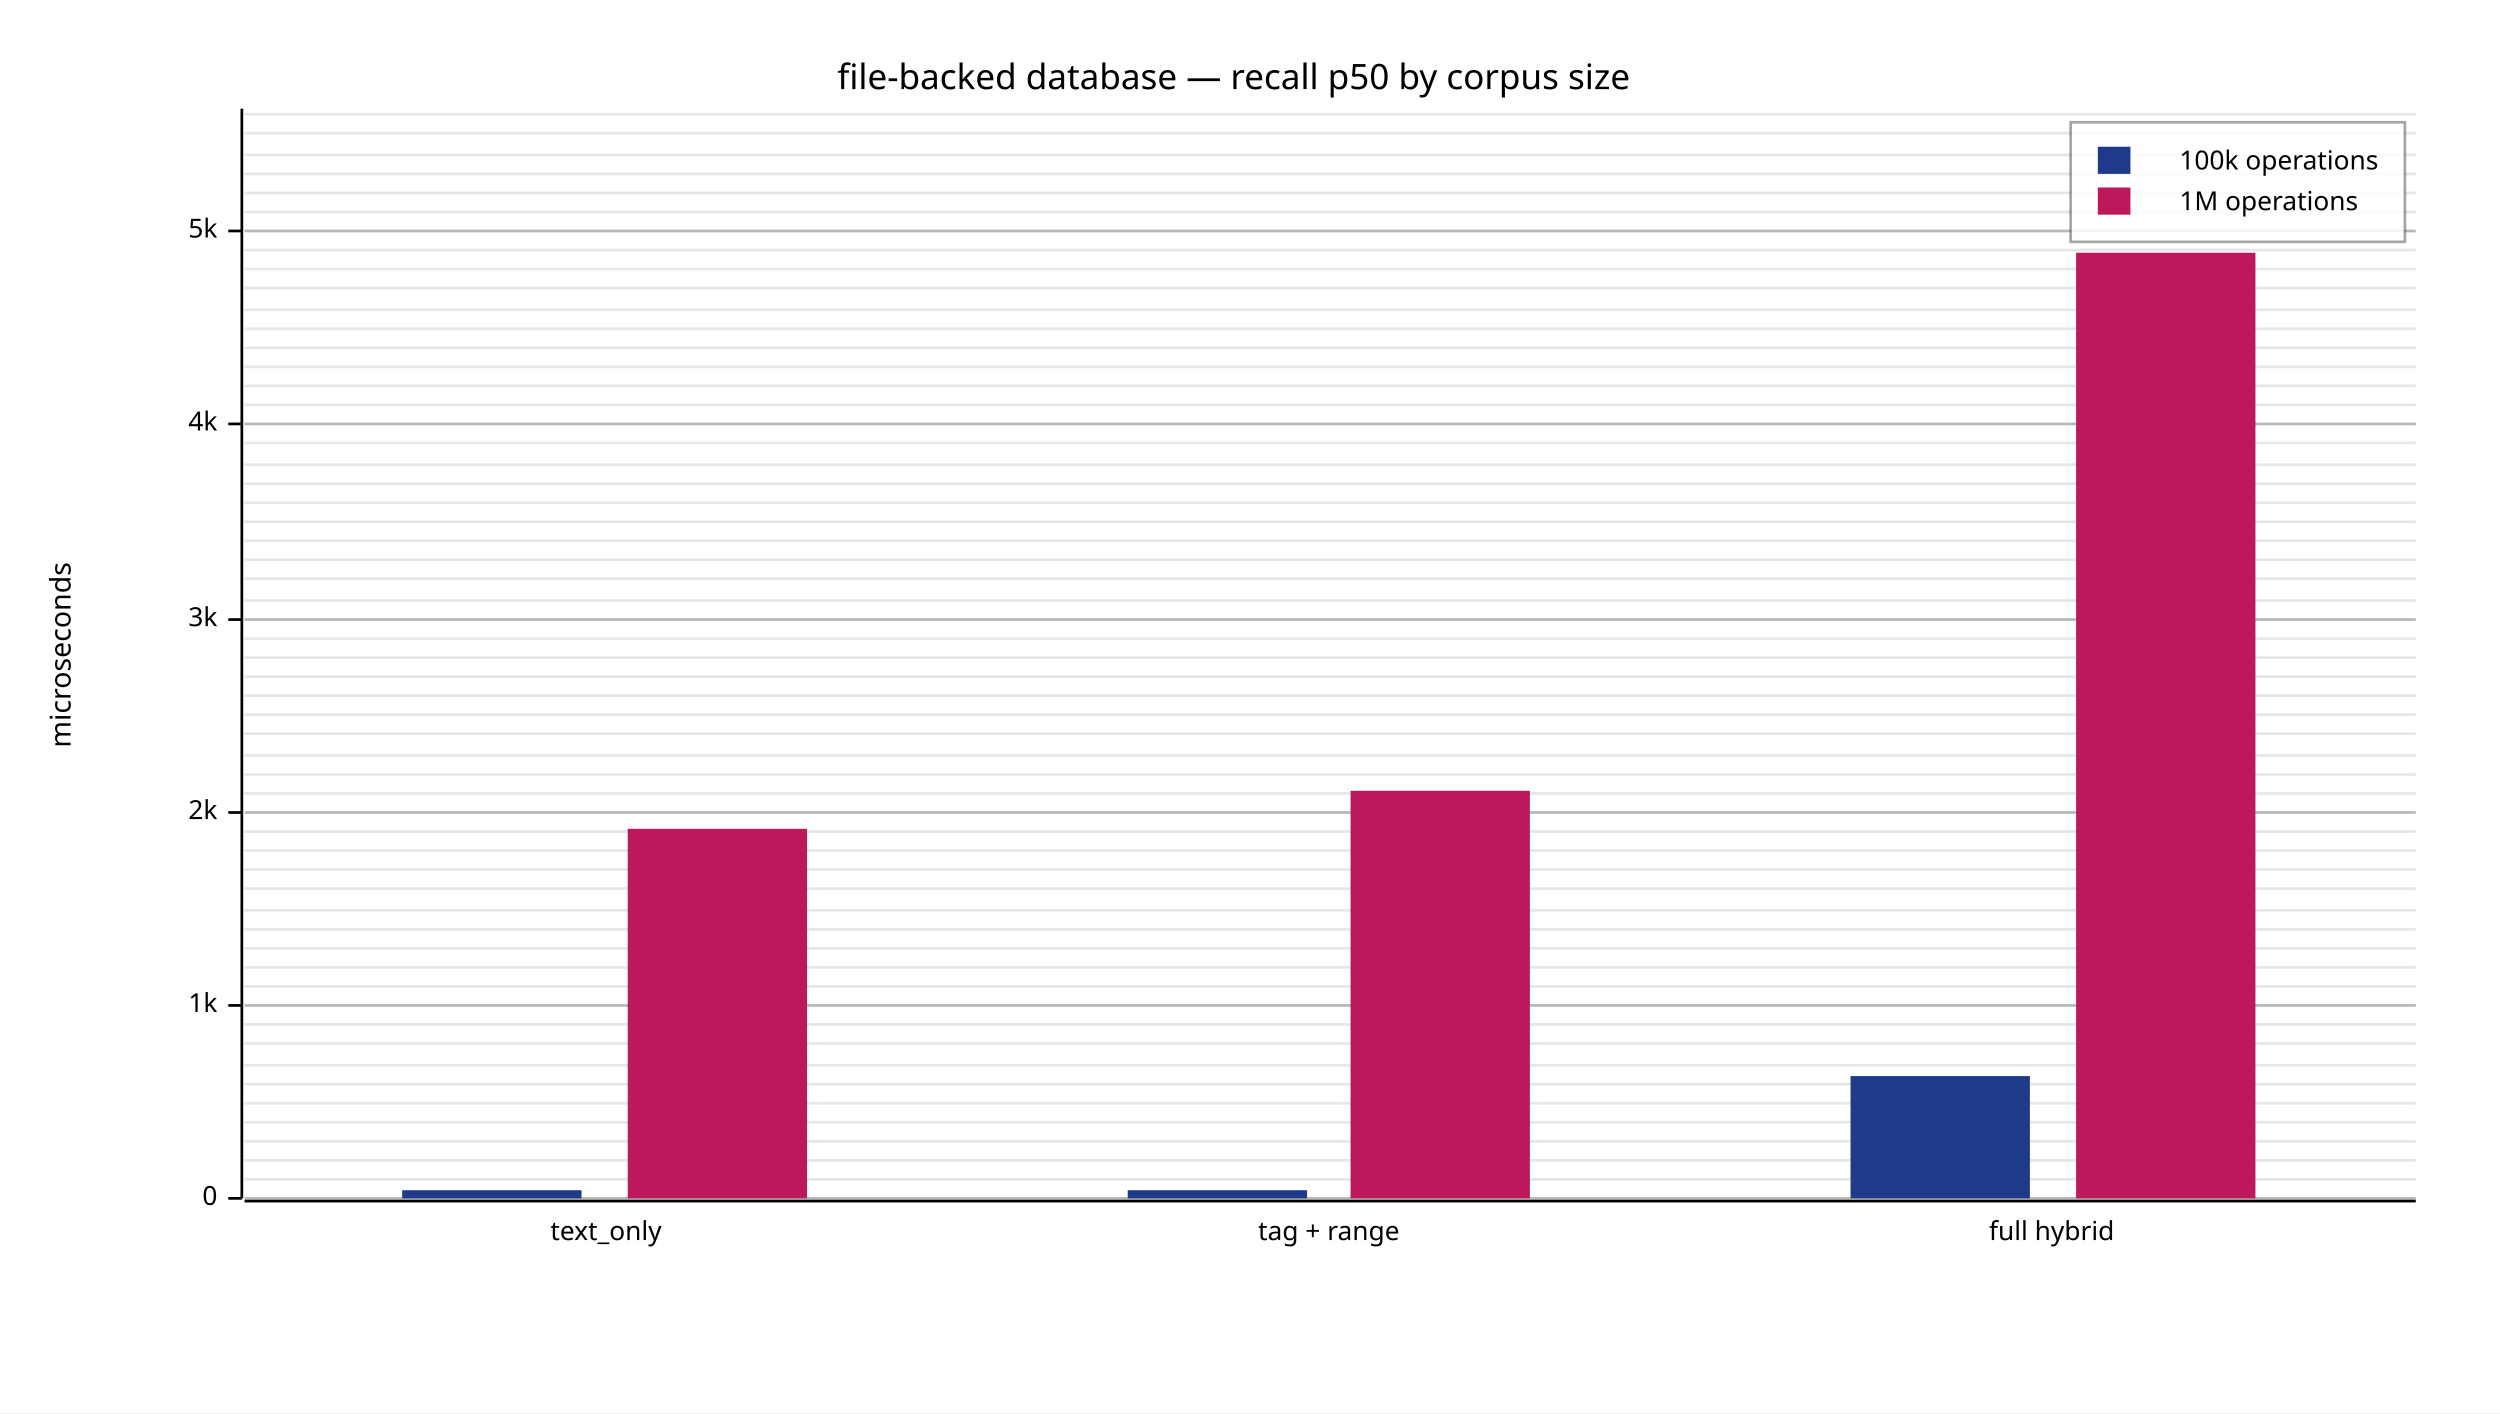
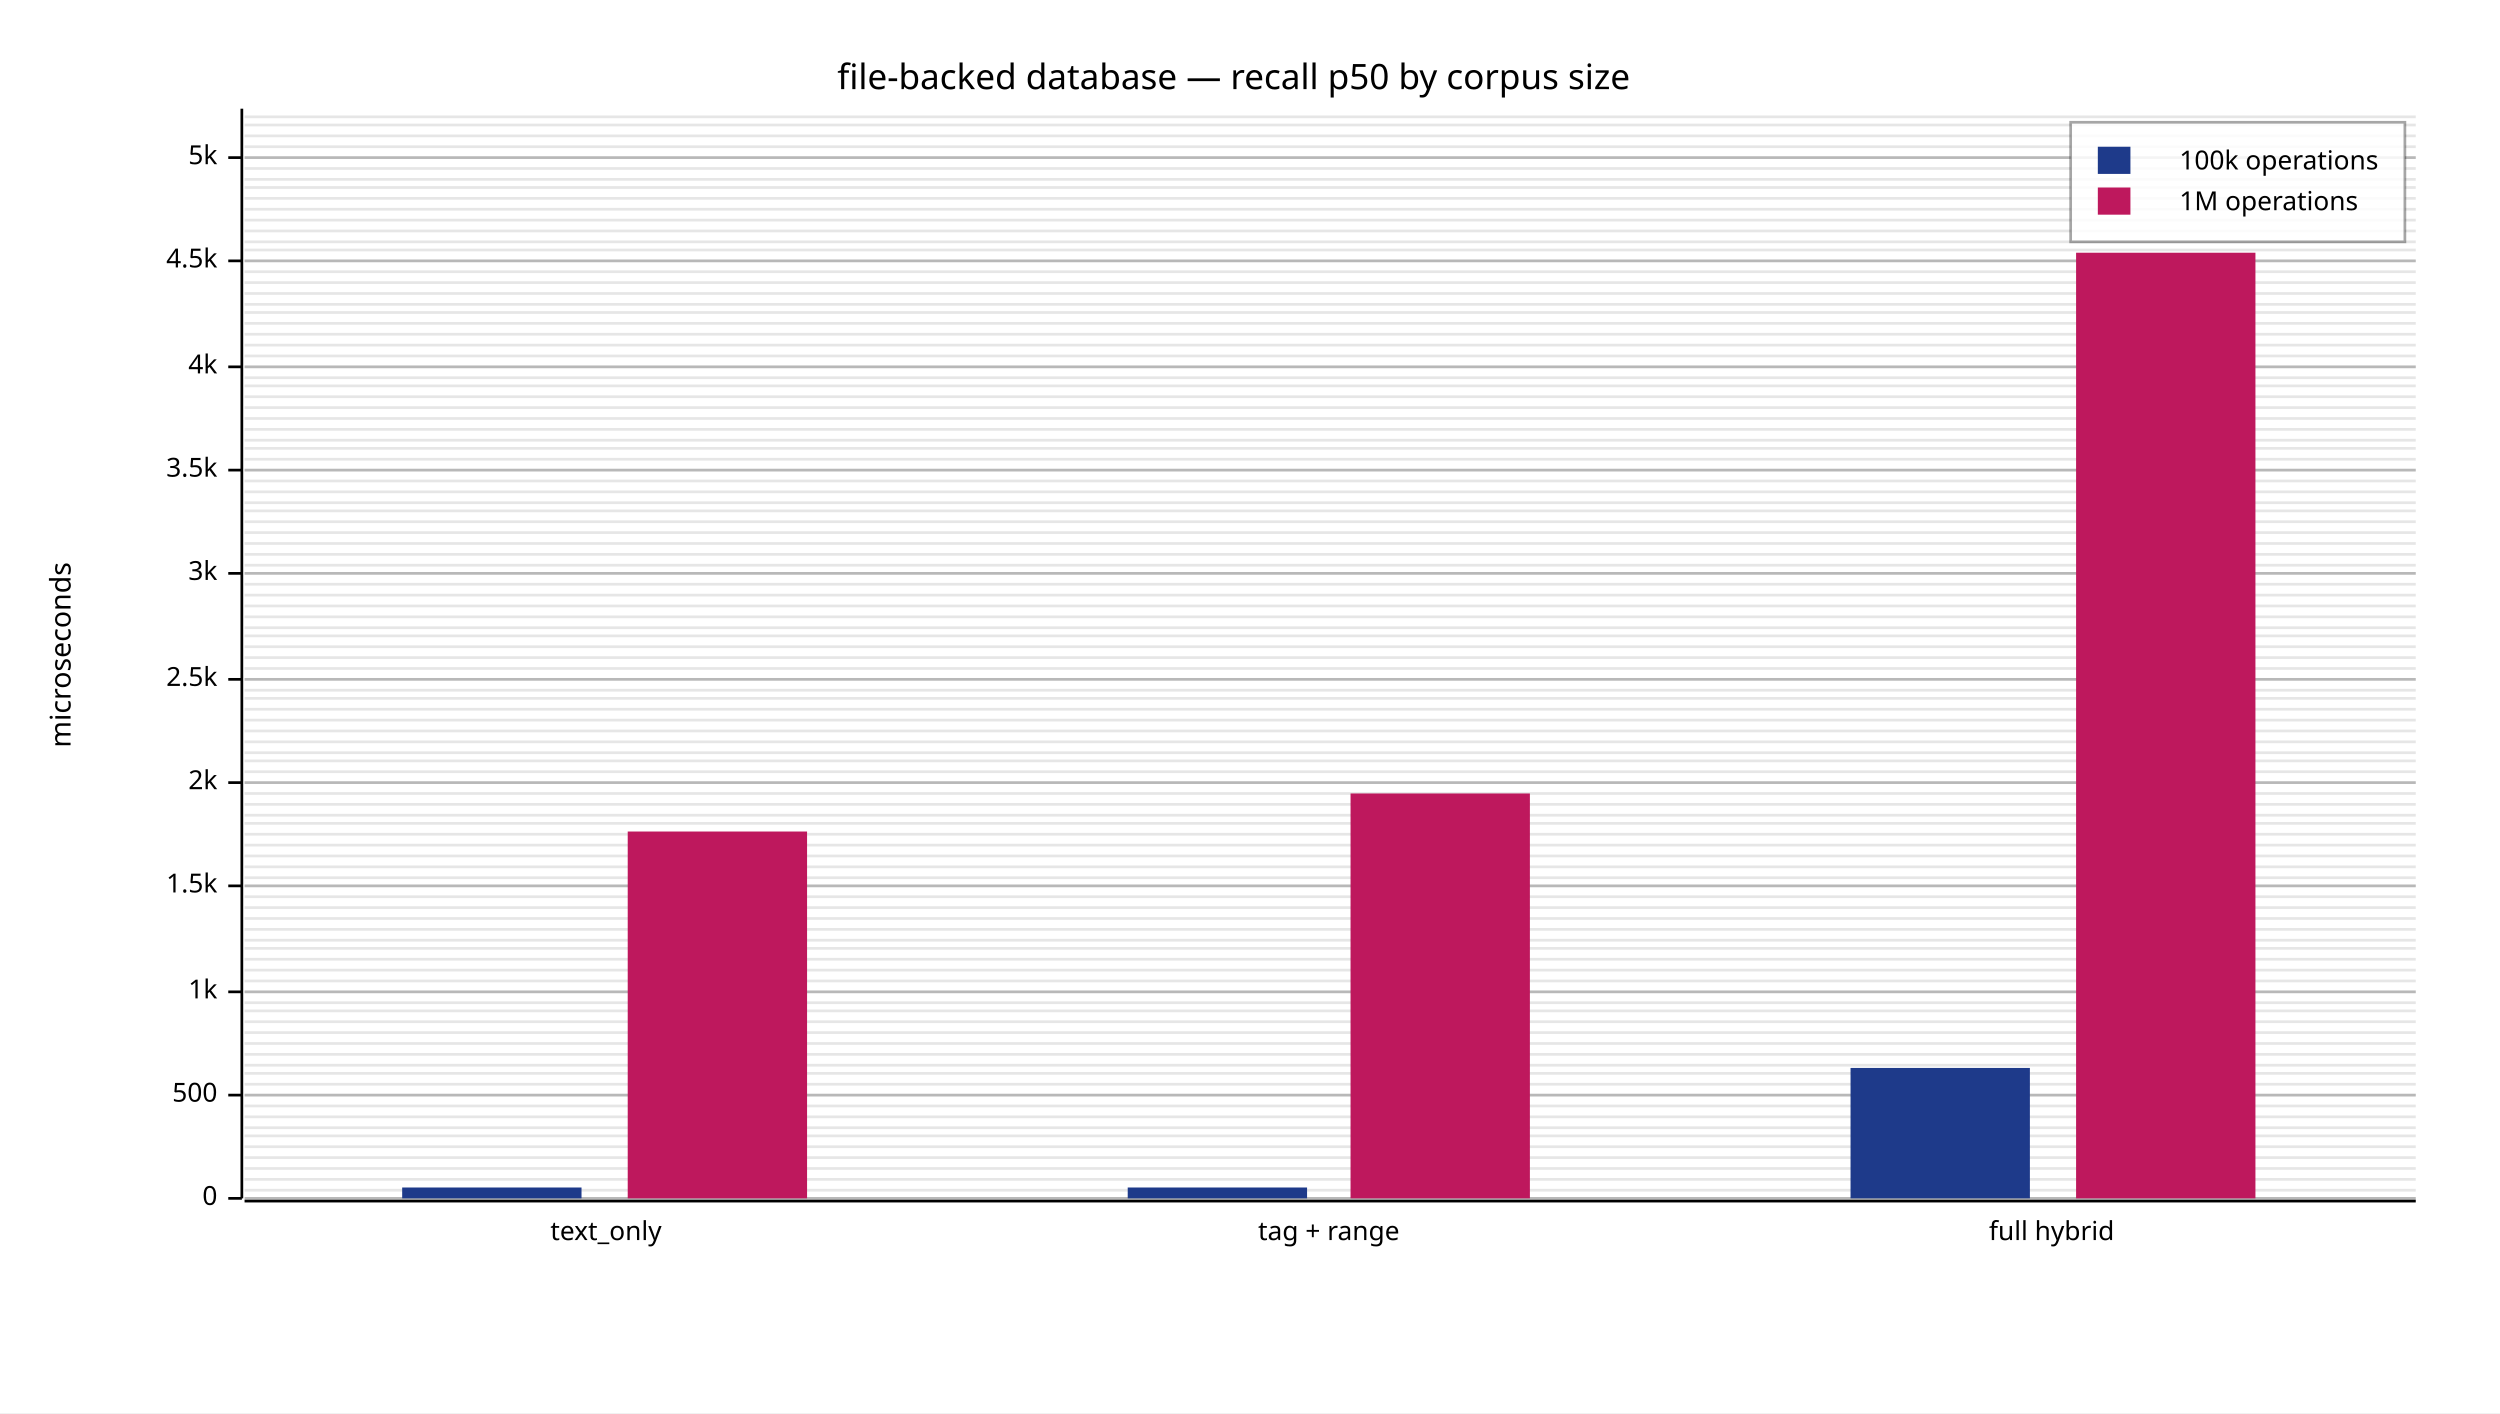
<svg xmlns="http://www.w3.org/2000/svg" width="920" height="520" viewBox="0 0 920 520">
  <rect x="0" y="0" width="920" height="520" opacity="1" fill="#FFFFFF" stroke="none" />
  <text x="454" y="23" dy="0.76em" text-anchor="middle" font-family="sans-serif" font-size="12.903" opacity="1" fill="#000000">
file-backed database — recall p50 by corpus size
</text>
  <line opacity="0.1" stroke="#000000" stroke-width="1" x1="90" y1="441" x2="889" y2="441" />
+   <line opacity="0.1" stroke="#000000" stroke-width="1" x1="90" y1="438" x2="889" y2="438" />
  <line opacity="0.1" stroke="#000000" stroke-width="1" x1="90" y1="434" x2="889" y2="434" />
-   <line opacity="0.1" stroke="#000000" stroke-width="1" x1="90" y1="427" x2="889" y2="427" />
-   <line opacity="0.1" stroke="#000000" stroke-width="1" x1="90" y1="420" x2="889" y2="420" />
-   <line opacity="0.1" stroke="#000000" stroke-width="1" x1="90" y1="413" x2="889" y2="413" />
-   <line opacity="0.1" stroke="#000000" stroke-width="1" x1="90" y1="406" x2="889" y2="406" />
+   <line opacity="0.1" stroke="#000000" stroke-width="1" x1="90" y1="430" x2="889" y2="430" />
+   <line opacity="0.1" stroke="#000000" stroke-width="1" x1="90" y1="426" x2="889" y2="426" />
+   <line opacity="0.1" stroke="#000000" stroke-width="1" x1="90" y1="422" x2="889" y2="422" />
+   <line opacity="0.1" stroke="#000000" stroke-width="1" x1="90" y1="418" x2="889" y2="418" />
+   <line opacity="0.1" stroke="#000000" stroke-width="1" x1="90" y1="415" x2="889" y2="415" />
+   <line opacity="0.1" stroke="#000000" stroke-width="1" x1="90" y1="411" x2="889" y2="411" />
+   <line opacity="0.1" stroke="#000000" stroke-width="1" x1="90" y1="407" x2="889" y2="407" />
+   <line opacity="0.1" stroke="#000000" stroke-width="1" x1="90" y1="403" x2="889" y2="403" />
  <line opacity="0.1" stroke="#000000" stroke-width="1" x1="90" y1="399" x2="889" y2="399" />
+   <line opacity="0.1" stroke="#000000" stroke-width="1" x1="90" y1="395" x2="889" y2="395" />
  <line opacity="0.1" stroke="#000000" stroke-width="1" x1="90" y1="392" x2="889" y2="392" />
+   <line opacity="0.1" stroke="#000000" stroke-width="1" x1="90" y1="388" x2="889" y2="388" />
  <line opacity="0.1" stroke="#000000" stroke-width="1" x1="90" y1="384" x2="889" y2="384" />
-   <line opacity="0.1" stroke="#000000" stroke-width="1" x1="90" y1="377" x2="889" y2="377" />
-   <line opacity="0.1" stroke="#000000" stroke-width="1" x1="90" y1="370" x2="889" y2="370" />
-   <line opacity="0.1" stroke="#000000" stroke-width="1" x1="90" y1="363" x2="889" y2="363" />
-   <line opacity="0.1" stroke="#000000" stroke-width="1" x1="90" y1="356" x2="889" y2="356" />
+   <line opacity="0.1" stroke="#000000" stroke-width="1" x1="90" y1="380" x2="889" y2="380" />
+   <line opacity="0.1" stroke="#000000" stroke-width="1" x1="90" y1="376" x2="889" y2="376" />
+   <line opacity="0.1" stroke="#000000" stroke-width="1" x1="90" y1="372" x2="889" y2="372" />
+   <line opacity="0.1" stroke="#000000" stroke-width="1" x1="90" y1="369" x2="889" y2="369" />
+   <line opacity="0.1" stroke="#000000" stroke-width="1" x1="90" y1="365" x2="889" y2="365" />
+   <line opacity="0.1" stroke="#000000" stroke-width="1" x1="90" y1="361" x2="889" y2="361" />
+   <line opacity="0.1" stroke="#000000" stroke-width="1" x1="90" y1="357" x2="889" y2="357" />
+   <line opacity="0.1" stroke="#000000" stroke-width="1" x1="90" y1="353" x2="889" y2="353" />
  <line opacity="0.1" stroke="#000000" stroke-width="1" x1="90" y1="349" x2="889" y2="349" />
+   <line opacity="0.1" stroke="#000000" stroke-width="1" x1="90" y1="346" x2="889" y2="346" />
  <line opacity="0.1" stroke="#000000" stroke-width="1" x1="90" y1="342" x2="889" y2="342" />
-   <line opacity="0.1" stroke="#000000" stroke-width="1" x1="90" y1="335" x2="889" y2="335" />
-   <line opacity="0.1" stroke="#000000" stroke-width="1" x1="90" y1="327" x2="889" y2="327" />
-   <line opacity="0.1" stroke="#000000" stroke-width="1" x1="90" y1="320" x2="889" y2="320" />
-   <line opacity="0.1" stroke="#000000" stroke-width="1" x1="90" y1="313" x2="889" y2="313" />
-   <line opacity="0.1" stroke="#000000" stroke-width="1" x1="90" y1="306" x2="889" y2="306" />
-   <line opacity="0.1" stroke="#000000" stroke-width="1" x1="90" y1="299" x2="889" y2="299" />
+   <line opacity="0.1" stroke="#000000" stroke-width="1" x1="90" y1="338" x2="889" y2="338" />
+   <line opacity="0.1" stroke="#000000" stroke-width="1" x1="90" y1="334" x2="889" y2="334" />
+   <line opacity="0.1" stroke="#000000" stroke-width="1" x1="90" y1="330" x2="889" y2="330" />
+   <line opacity="0.1" stroke="#000000" stroke-width="1" x1="90" y1="326" x2="889" y2="326" />
+   <line opacity="0.1" stroke="#000000" stroke-width="1" x1="90" y1="323" x2="889" y2="323" />
+   <line opacity="0.1" stroke="#000000" stroke-width="1" x1="90" y1="319" x2="889" y2="319" />
+   <line opacity="0.1" stroke="#000000" stroke-width="1" x1="90" y1="315" x2="889" y2="315" />
+   <line opacity="0.1" stroke="#000000" stroke-width="1" x1="90" y1="311" x2="889" y2="311" />
+   <line opacity="0.1" stroke="#000000" stroke-width="1" x1="90" y1="307" x2="889" y2="307" />
+   <line opacity="0.1" stroke="#000000" stroke-width="1" x1="90" y1="303" x2="889" y2="303" />
+   <line opacity="0.1" stroke="#000000" stroke-width="1" x1="90" y1="300" x2="889" y2="300" />
+   <line opacity="0.1" stroke="#000000" stroke-width="1" x1="90" y1="296" x2="889" y2="296" />
  <line opacity="0.1" stroke="#000000" stroke-width="1" x1="90" y1="292" x2="889" y2="292" />
-   <line opacity="0.1" stroke="#000000" stroke-width="1" x1="90" y1="285" x2="889" y2="285" />
-   <line opacity="0.1" stroke="#000000" stroke-width="1" x1="90" y1="278" x2="889" y2="278" />
-   <line opacity="0.1" stroke="#000000" stroke-width="1" x1="90" y1="270" x2="889" y2="270" />
-   <line opacity="0.1" stroke="#000000" stroke-width="1" x1="90" y1="263" x2="889" y2="263" />
-   <line opacity="0.1" stroke="#000000" stroke-width="1" x1="90" y1="256" x2="889" y2="256" />
-   <line opacity="0.1" stroke="#000000" stroke-width="1" x1="90" y1="249" x2="889" y2="249" />
+   <line opacity="0.1" stroke="#000000" stroke-width="1" x1="90" y1="288" x2="889" y2="288" />
+   <line opacity="0.1" stroke="#000000" stroke-width="1" x1="90" y1="284" x2="889" y2="284" />
+   <line opacity="0.1" stroke="#000000" stroke-width="1" x1="90" y1="280" x2="889" y2="280" />
+   <line opacity="0.1" stroke="#000000" stroke-width="1" x1="90" y1="277" x2="889" y2="277" />
+   <line opacity="0.1" stroke="#000000" stroke-width="1" x1="90" y1="273" x2="889" y2="273" />
+   <line opacity="0.1" stroke="#000000" stroke-width="1" x1="90" y1="269" x2="889" y2="269" />
+   <line opacity="0.1" stroke="#000000" stroke-width="1" x1="90" y1="265" x2="889" y2="265" />
+   <line opacity="0.1" stroke="#000000" stroke-width="1" x1="90" y1="261" x2="889" y2="261" />
+   <line opacity="0.1" stroke="#000000" stroke-width="1" x1="90" y1="257" x2="889" y2="257" />
+   <line opacity="0.1" stroke="#000000" stroke-width="1" x1="90" y1="254" x2="889" y2="254" />
+   <line opacity="0.1" stroke="#000000" stroke-width="1" x1="90" y1="250" x2="889" y2="250" />
+   <line opacity="0.1" stroke="#000000" stroke-width="1" x1="90" y1="246" x2="889" y2="246" />
  <line opacity="0.1" stroke="#000000" stroke-width="1" x1="90" y1="242" x2="889" y2="242" />
-   <line opacity="0.1" stroke="#000000" stroke-width="1" x1="90" y1="235" x2="889" y2="235" />
-   <line opacity="0.1" stroke="#000000" stroke-width="1" x1="90" y1="228" x2="889" y2="228" />
-   <line opacity="0.1" stroke="#000000" stroke-width="1" x1="90" y1="221" x2="889" y2="221" />
-   <line opacity="0.1" stroke="#000000" stroke-width="1" x1="90" y1="213" x2="889" y2="213" />
-   <line opacity="0.1" stroke="#000000" stroke-width="1" x1="90" y1="206" x2="889" y2="206" />
-   <line opacity="0.1" stroke="#000000" stroke-width="1" x1="90" y1="199" x2="889" y2="199" />
+   <line opacity="0.1" stroke="#000000" stroke-width="1" x1="90" y1="238" x2="889" y2="238" />
+   <line opacity="0.1" stroke="#000000" stroke-width="1" x1="90" y1="234" x2="889" y2="234" />
+   <line opacity="0.1" stroke="#000000" stroke-width="1" x1="90" y1="231" x2="889" y2="231" />
+   <line opacity="0.1" stroke="#000000" stroke-width="1" x1="90" y1="227" x2="889" y2="227" />
+   <line opacity="0.1" stroke="#000000" stroke-width="1" x1="90" y1="223" x2="889" y2="223" />
+   <line opacity="0.1" stroke="#000000" stroke-width="1" x1="90" y1="219" x2="889" y2="219" />
+   <line opacity="0.1" stroke="#000000" stroke-width="1" x1="90" y1="215" x2="889" y2="215" />
+   <line opacity="0.1" stroke="#000000" stroke-width="1" x1="90" y1="211" x2="889" y2="211" />
+   <line opacity="0.1" stroke="#000000" stroke-width="1" x1="90" y1="208" x2="889" y2="208" />
+   <line opacity="0.1" stroke="#000000" stroke-width="1" x1="90" y1="204" x2="889" y2="204" />
+   <line opacity="0.1" stroke="#000000" stroke-width="1" x1="90" y1="200" x2="889" y2="200" />
+   <line opacity="0.1" stroke="#000000" stroke-width="1" x1="90" y1="196" x2="889" y2="196" />
  <line opacity="0.1" stroke="#000000" stroke-width="1" x1="90" y1="192" x2="889" y2="192" />
+   <line opacity="0.1" stroke="#000000" stroke-width="1" x1="90" y1="188" x2="889" y2="188" />
  <line opacity="0.1" stroke="#000000" stroke-width="1" x1="90" y1="185" x2="889" y2="185" />
-   <line opacity="0.1" stroke="#000000" stroke-width="1" x1="90" y1="178" x2="889" y2="178" />
-   <line opacity="0.1" stroke="#000000" stroke-width="1" x1="90" y1="171" x2="889" y2="171" />
-   <line opacity="0.1" stroke="#000000" stroke-width="1" x1="90" y1="163" x2="889" y2="163" />
-   <line opacity="0.1" stroke="#000000" stroke-width="1" x1="90" y1="156" x2="889" y2="156" />
-   <line opacity="0.1" stroke="#000000" stroke-width="1" x1="90" y1="149" x2="889" y2="149" />
+   <line opacity="0.1" stroke="#000000" stroke-width="1" x1="90" y1="181" x2="889" y2="181" />
+   <line opacity="0.1" stroke="#000000" stroke-width="1" x1="90" y1="177" x2="889" y2="177" />
+   <line opacity="0.1" stroke="#000000" stroke-width="1" x1="90" y1="173" x2="889" y2="173" />
+   <line opacity="0.1" stroke="#000000" stroke-width="1" x1="90" y1="169" x2="889" y2="169" />
+   <line opacity="0.1" stroke="#000000" stroke-width="1" x1="90" y1="165" x2="889" y2="165" />
+   <line opacity="0.1" stroke="#000000" stroke-width="1" x1="90" y1="162" x2="889" y2="162" />
+   <line opacity="0.1" stroke="#000000" stroke-width="1" x1="90" y1="158" x2="889" y2="158" />
+   <line opacity="0.1" stroke="#000000" stroke-width="1" x1="90" y1="154" x2="889" y2="154" />
+   <line opacity="0.1" stroke="#000000" stroke-width="1" x1="90" y1="150" x2="889" y2="150" />
+   <line opacity="0.1" stroke="#000000" stroke-width="1" x1="90" y1="146" x2="889" y2="146" />
  <line opacity="0.1" stroke="#000000" stroke-width="1" x1="90" y1="142" x2="889" y2="142" />
+   <line opacity="0.1" stroke="#000000" stroke-width="1" x1="90" y1="139" x2="889" y2="139" />
  <line opacity="0.1" stroke="#000000" stroke-width="1" x1="90" y1="135" x2="889" y2="135" />
-   <line opacity="0.1" stroke="#000000" stroke-width="1" x1="90" y1="128" x2="889" y2="128" />
-   <line opacity="0.1" stroke="#000000" stroke-width="1" x1="90" y1="121" x2="889" y2="121" />
-   <line opacity="0.1" stroke="#000000" stroke-width="1" x1="90" y1="114" x2="889" y2="114" />
-   <line opacity="0.1" stroke="#000000" stroke-width="1" x1="90" y1="106" x2="889" y2="106" />
-   <line opacity="0.1" stroke="#000000" stroke-width="1" x1="90" y1="99" x2="889" y2="99" />
+   <line opacity="0.1" stroke="#000000" stroke-width="1" x1="90" y1="131" x2="889" y2="131" />
+   <line opacity="0.1" stroke="#000000" stroke-width="1" x1="90" y1="127" x2="889" y2="127" />
+   <line opacity="0.1" stroke="#000000" stroke-width="1" x1="90" y1="123" x2="889" y2="123" />
+   <line opacity="0.1" stroke="#000000" stroke-width="1" x1="90" y1="119" x2="889" y2="119" />
+   <line opacity="0.1" stroke="#000000" stroke-width="1" x1="90" y1="115" x2="889" y2="115" />
+   <line opacity="0.1" stroke="#000000" stroke-width="1" x1="90" y1="112" x2="889" y2="112" />
+   <line opacity="0.1" stroke="#000000" stroke-width="1" x1="90" y1="108" x2="889" y2="108" />
+   <line opacity="0.1" stroke="#000000" stroke-width="1" x1="90" y1="104" x2="889" y2="104" />
+   <line opacity="0.1" stroke="#000000" stroke-width="1" x1="90" y1="100" x2="889" y2="100" />
+   <line opacity="0.1" stroke="#000000" stroke-width="1" x1="90" y1="96" x2="889" y2="96" />
  <line opacity="0.1" stroke="#000000" stroke-width="1" x1="90" y1="92" x2="889" y2="92" />
+   <line opacity="0.1" stroke="#000000" stroke-width="1" x1="90" y1="89" x2="889" y2="89" />
  <line opacity="0.1" stroke="#000000" stroke-width="1" x1="90" y1="85" x2="889" y2="85" />
-   <line opacity="0.1" stroke="#000000" stroke-width="1" x1="90" y1="78" x2="889" y2="78" />
-   <line opacity="0.1" stroke="#000000" stroke-width="1" x1="90" y1="71" x2="889" y2="71" />
-   <line opacity="0.1" stroke="#000000" stroke-width="1" x1="90" y1="64" x2="889" y2="64" />
-   <line opacity="0.1" stroke="#000000" stroke-width="1" x1="90" y1="57" x2="889" y2="57" />
-   <line opacity="0.1" stroke="#000000" stroke-width="1" x1="90" y1="49" x2="889" y2="49" />
-   <line opacity="0.1" stroke="#000000" stroke-width="1" x1="90" y1="42" x2="889" y2="42" />
+   <line opacity="0.1" stroke="#000000" stroke-width="1" x1="90" y1="81" x2="889" y2="81" />
+   <line opacity="0.1" stroke="#000000" stroke-width="1" x1="90" y1="77" x2="889" y2="77" />
+   <line opacity="0.1" stroke="#000000" stroke-width="1" x1="90" y1="73" x2="889" y2="73" />
+   <line opacity="0.1" stroke="#000000" stroke-width="1" x1="90" y1="69" x2="889" y2="69" />
+   <line opacity="0.1" stroke="#000000" stroke-width="1" x1="90" y1="66" x2="889" y2="66" />
+   <line opacity="0.1" stroke="#000000" stroke-width="1" x1="90" y1="62" x2="889" y2="62" />
+   <line opacity="0.1" stroke="#000000" stroke-width="1" x1="90" y1="58" x2="889" y2="58" />
+   <line opacity="0.1" stroke="#000000" stroke-width="1" x1="90" y1="54" x2="889" y2="54" />
+   <line opacity="0.1" stroke="#000000" stroke-width="1" x1="90" y1="50" x2="889" y2="50" />
+   <line opacity="0.1" stroke="#000000" stroke-width="1" x1="90" y1="46" x2="889" y2="46" />
+   <line opacity="0.1" stroke="#000000" stroke-width="1" x1="90" y1="43" x2="889" y2="43" />
  <text x="18" y="241" dy="0.76em" text-anchor="middle" font-family="sans-serif" font-size="10.484" opacity="1" fill="#000000" transform="rotate(270, 18, 241)">
microseconds
</text>
  <line opacity="0.2" stroke="#000000" stroke-width="1" x1="90" y1="441" x2="889" y2="441" />
-   <line opacity="0.2" stroke="#000000" stroke-width="1" x1="90" y1="370" x2="889" y2="370" />
-   <line opacity="0.2" stroke="#000000" stroke-width="1" x1="90" y1="299" x2="889" y2="299" />
-   <line opacity="0.2" stroke="#000000" stroke-width="1" x1="90" y1="228" x2="889" y2="228" />
-   <line opacity="0.2" stroke="#000000" stroke-width="1" x1="90" y1="156" x2="889" y2="156" />
-   <line opacity="0.2" stroke="#000000" stroke-width="1" x1="90" y1="85" x2="889" y2="85" />
+   <line opacity="0.2" stroke="#000000" stroke-width="1" x1="90" y1="403" x2="889" y2="403" />
+   <line opacity="0.2" stroke="#000000" stroke-width="1" x1="90" y1="365" x2="889" y2="365" />
+   <line opacity="0.2" stroke="#000000" stroke-width="1" x1="90" y1="326" x2="889" y2="326" />
+   <line opacity="0.2" stroke="#000000" stroke-width="1" x1="90" y1="288" x2="889" y2="288" />
+   <line opacity="0.2" stroke="#000000" stroke-width="1" x1="90" y1="250" x2="889" y2="250" />
+   <line opacity="0.2" stroke="#000000" stroke-width="1" x1="90" y1="211" x2="889" y2="211" />
+   <line opacity="0.2" stroke="#000000" stroke-width="1" x1="90" y1="173" x2="889" y2="173" />
+   <line opacity="0.2" stroke="#000000" stroke-width="1" x1="90" y1="135" x2="889" y2="135" />
+   <line opacity="0.2" stroke="#000000" stroke-width="1" x1="90" y1="96" x2="889" y2="96" />
+   <line opacity="0.2" stroke="#000000" stroke-width="1" x1="90" y1="58" x2="889" y2="58" />
  <polyline fill="none" opacity="1" stroke="#000000" stroke-width="1" points="89,40 89,441 " />
  <text x="80" y="441" dy="0.5ex" text-anchor="end" font-family="sans-serif" font-size="9.677" opacity="1" fill="#000000">
0
</text>
  <polyline fill="none" opacity="1" stroke="#000000" stroke-width="1" points="84,441 89,441 " />
-   <text x="80" y="370" dy="0.5ex" text-anchor="end" font-family="sans-serif" font-size="9.677" opacity="1" fill="#000000">
+   <text x="80" y="403" dy="0.5ex" text-anchor="end" font-family="sans-serif" font-size="9.677" opacity="1" fill="#000000">
+ 500
+ </text>
+   <polyline fill="none" opacity="1" stroke="#000000" stroke-width="1" points="84,403 89,403 " />
+   <text x="80" y="365" dy="0.5ex" text-anchor="end" font-family="sans-serif" font-size="9.677" opacity="1" fill="#000000">
1k
</text>
-   <polyline fill="none" opacity="1" stroke="#000000" stroke-width="1" points="84,370 89,370 " />
-   <text x="80" y="299" dy="0.5ex" text-anchor="end" font-family="sans-serif" font-size="9.677" opacity="1" fill="#000000">
+   <polyline fill="none" opacity="1" stroke="#000000" stroke-width="1" points="84,365 89,365 " />
+   <text x="80" y="326" dy="0.5ex" text-anchor="end" font-family="sans-serif" font-size="9.677" opacity="1" fill="#000000">
+ 1.5k
+ </text>
+   <polyline fill="none" opacity="1" stroke="#000000" stroke-width="1" points="84,326 89,326 " />
+   <text x="80" y="288" dy="0.5ex" text-anchor="end" font-family="sans-serif" font-size="9.677" opacity="1" fill="#000000">
2k
</text>
-   <polyline fill="none" opacity="1" stroke="#000000" stroke-width="1" points="84,299 89,299 " />
-   <text x="80" y="228" dy="0.5ex" text-anchor="end" font-family="sans-serif" font-size="9.677" opacity="1" fill="#000000">
+   <polyline fill="none" opacity="1" stroke="#000000" stroke-width="1" points="84,288 89,288 " />
+   <text x="80" y="250" dy="0.5ex" text-anchor="end" font-family="sans-serif" font-size="9.677" opacity="1" fill="#000000">
+ 2.5k
+ </text>
+   <polyline fill="none" opacity="1" stroke="#000000" stroke-width="1" points="84,250 89,250 " />
+   <text x="80" y="211" dy="0.5ex" text-anchor="end" font-family="sans-serif" font-size="9.677" opacity="1" fill="#000000">
3k
</text>
-   <polyline fill="none" opacity="1" stroke="#000000" stroke-width="1" points="84,228 89,228 " />
-   <text x="80" y="156" dy="0.5ex" text-anchor="end" font-family="sans-serif" font-size="9.677" opacity="1" fill="#000000">
+   <polyline fill="none" opacity="1" stroke="#000000" stroke-width="1" points="84,211 89,211 " />
+   <text x="80" y="173" dy="0.5ex" text-anchor="end" font-family="sans-serif" font-size="9.677" opacity="1" fill="#000000">
+ 3.5k
+ </text>
+   <polyline fill="none" opacity="1" stroke="#000000" stroke-width="1" points="84,173 89,173 " />
+   <text x="80" y="135" dy="0.5ex" text-anchor="end" font-family="sans-serif" font-size="9.677" opacity="1" fill="#000000">
4k
</text>
-   <polyline fill="none" opacity="1" stroke="#000000" stroke-width="1" points="84,156 89,156 " />
-   <text x="80" y="85" dy="0.5ex" text-anchor="end" font-family="sans-serif" font-size="9.677" opacity="1" fill="#000000">
+   <polyline fill="none" opacity="1" stroke="#000000" stroke-width="1" points="84,135 89,135 " />
+   <text x="80" y="96" dy="0.5ex" text-anchor="end" font-family="sans-serif" font-size="9.677" opacity="1" fill="#000000">
+ 4.5k
+ </text>
+   <polyline fill="none" opacity="1" stroke="#000000" stroke-width="1" points="84,96 89,96 " />
+   <text x="80" y="58" dy="0.5ex" text-anchor="end" font-family="sans-serif" font-size="9.677" opacity="1" fill="#000000">
5k
</text>
-   <polyline fill="none" opacity="1" stroke="#000000" stroke-width="1" points="84,85 89,85 " />
+   <polyline fill="none" opacity="1" stroke="#000000" stroke-width="1" points="84,58 89,58 " />
  <polyline fill="none" opacity="1" stroke="#000000" stroke-width="1" points="90,442 889,442 " />
-   <rect x="148" y="438" width="66" height="3" opacity="1" fill="#1E3A8A" stroke="none" />
-   <rect x="415" y="438" width="66" height="3" opacity="1" fill="#1E3A8A" stroke="none" />
-   <rect x="681" y="396" width="66" height="45" opacity="1" fill="#1E3A8A" stroke="none" />
-   <rect x="231" y="305" width="66" height="136" opacity="1" fill="#BE185D" stroke="none" />
-   <rect x="497" y="291" width="66" height="150" opacity="1" fill="#BE185D" stroke="none" />
+   <rect x="148" y="437" width="66" height="4" opacity="1" fill="#1E3A8A" stroke="none" />
+   <rect x="415" y="437" width="66" height="4" opacity="1" fill="#1E3A8A" stroke="none" />
+   <rect x="681" y="393" width="66" height="48" opacity="1" fill="#1E3A8A" stroke="none" />
+   <rect x="231" y="306" width="66" height="135" opacity="1" fill="#BE185D" stroke="none" />
+   <rect x="497" y="292" width="66" height="149" opacity="1" fill="#BE185D" stroke="none" />
  <rect x="764" y="93" width="66" height="348" opacity="1" fill="#BE185D" stroke="none" />
  <rect x="762" y="45" width="123" height="44" opacity="0.85" fill="#FFFFFF" stroke="none" />
  <rect x="762" y="45" width="123" height="44" opacity="0.35" fill="none" stroke="#000000" />
  <text x="802" y="55" dy="0.76em" text-anchor="start" font-family="sans-serif" font-size="9.677" opacity="1" fill="#000000">
100k operations
</text>
  <text x="802" y="70" dy="0.76em" text-anchor="start" font-family="sans-serif" font-size="9.677" opacity="1" fill="#000000">
1M operations
</text>
  <rect x="772" y="54" width="12" height="10" opacity="1" fill="#1E3A8A" stroke="none" />
  <rect x="772" y="69" width="12" height="10" opacity="1" fill="#BE185D" stroke="none" />
  <text x="223" y="449" dy="0.76em" text-anchor="middle" font-family="sans-serif" font-size="9.677" opacity="1" fill="#000000">
text_only
</text>
  <text x="489" y="449" dy="0.76em" text-anchor="middle" font-family="sans-serif" font-size="9.677" opacity="1" fill="#000000">
tag + range
</text>
  <text x="755" y="449" dy="0.76em" text-anchor="middle" font-family="sans-serif" font-size="9.677" opacity="1" fill="#000000">
full hybrid
</text>
</svg>
